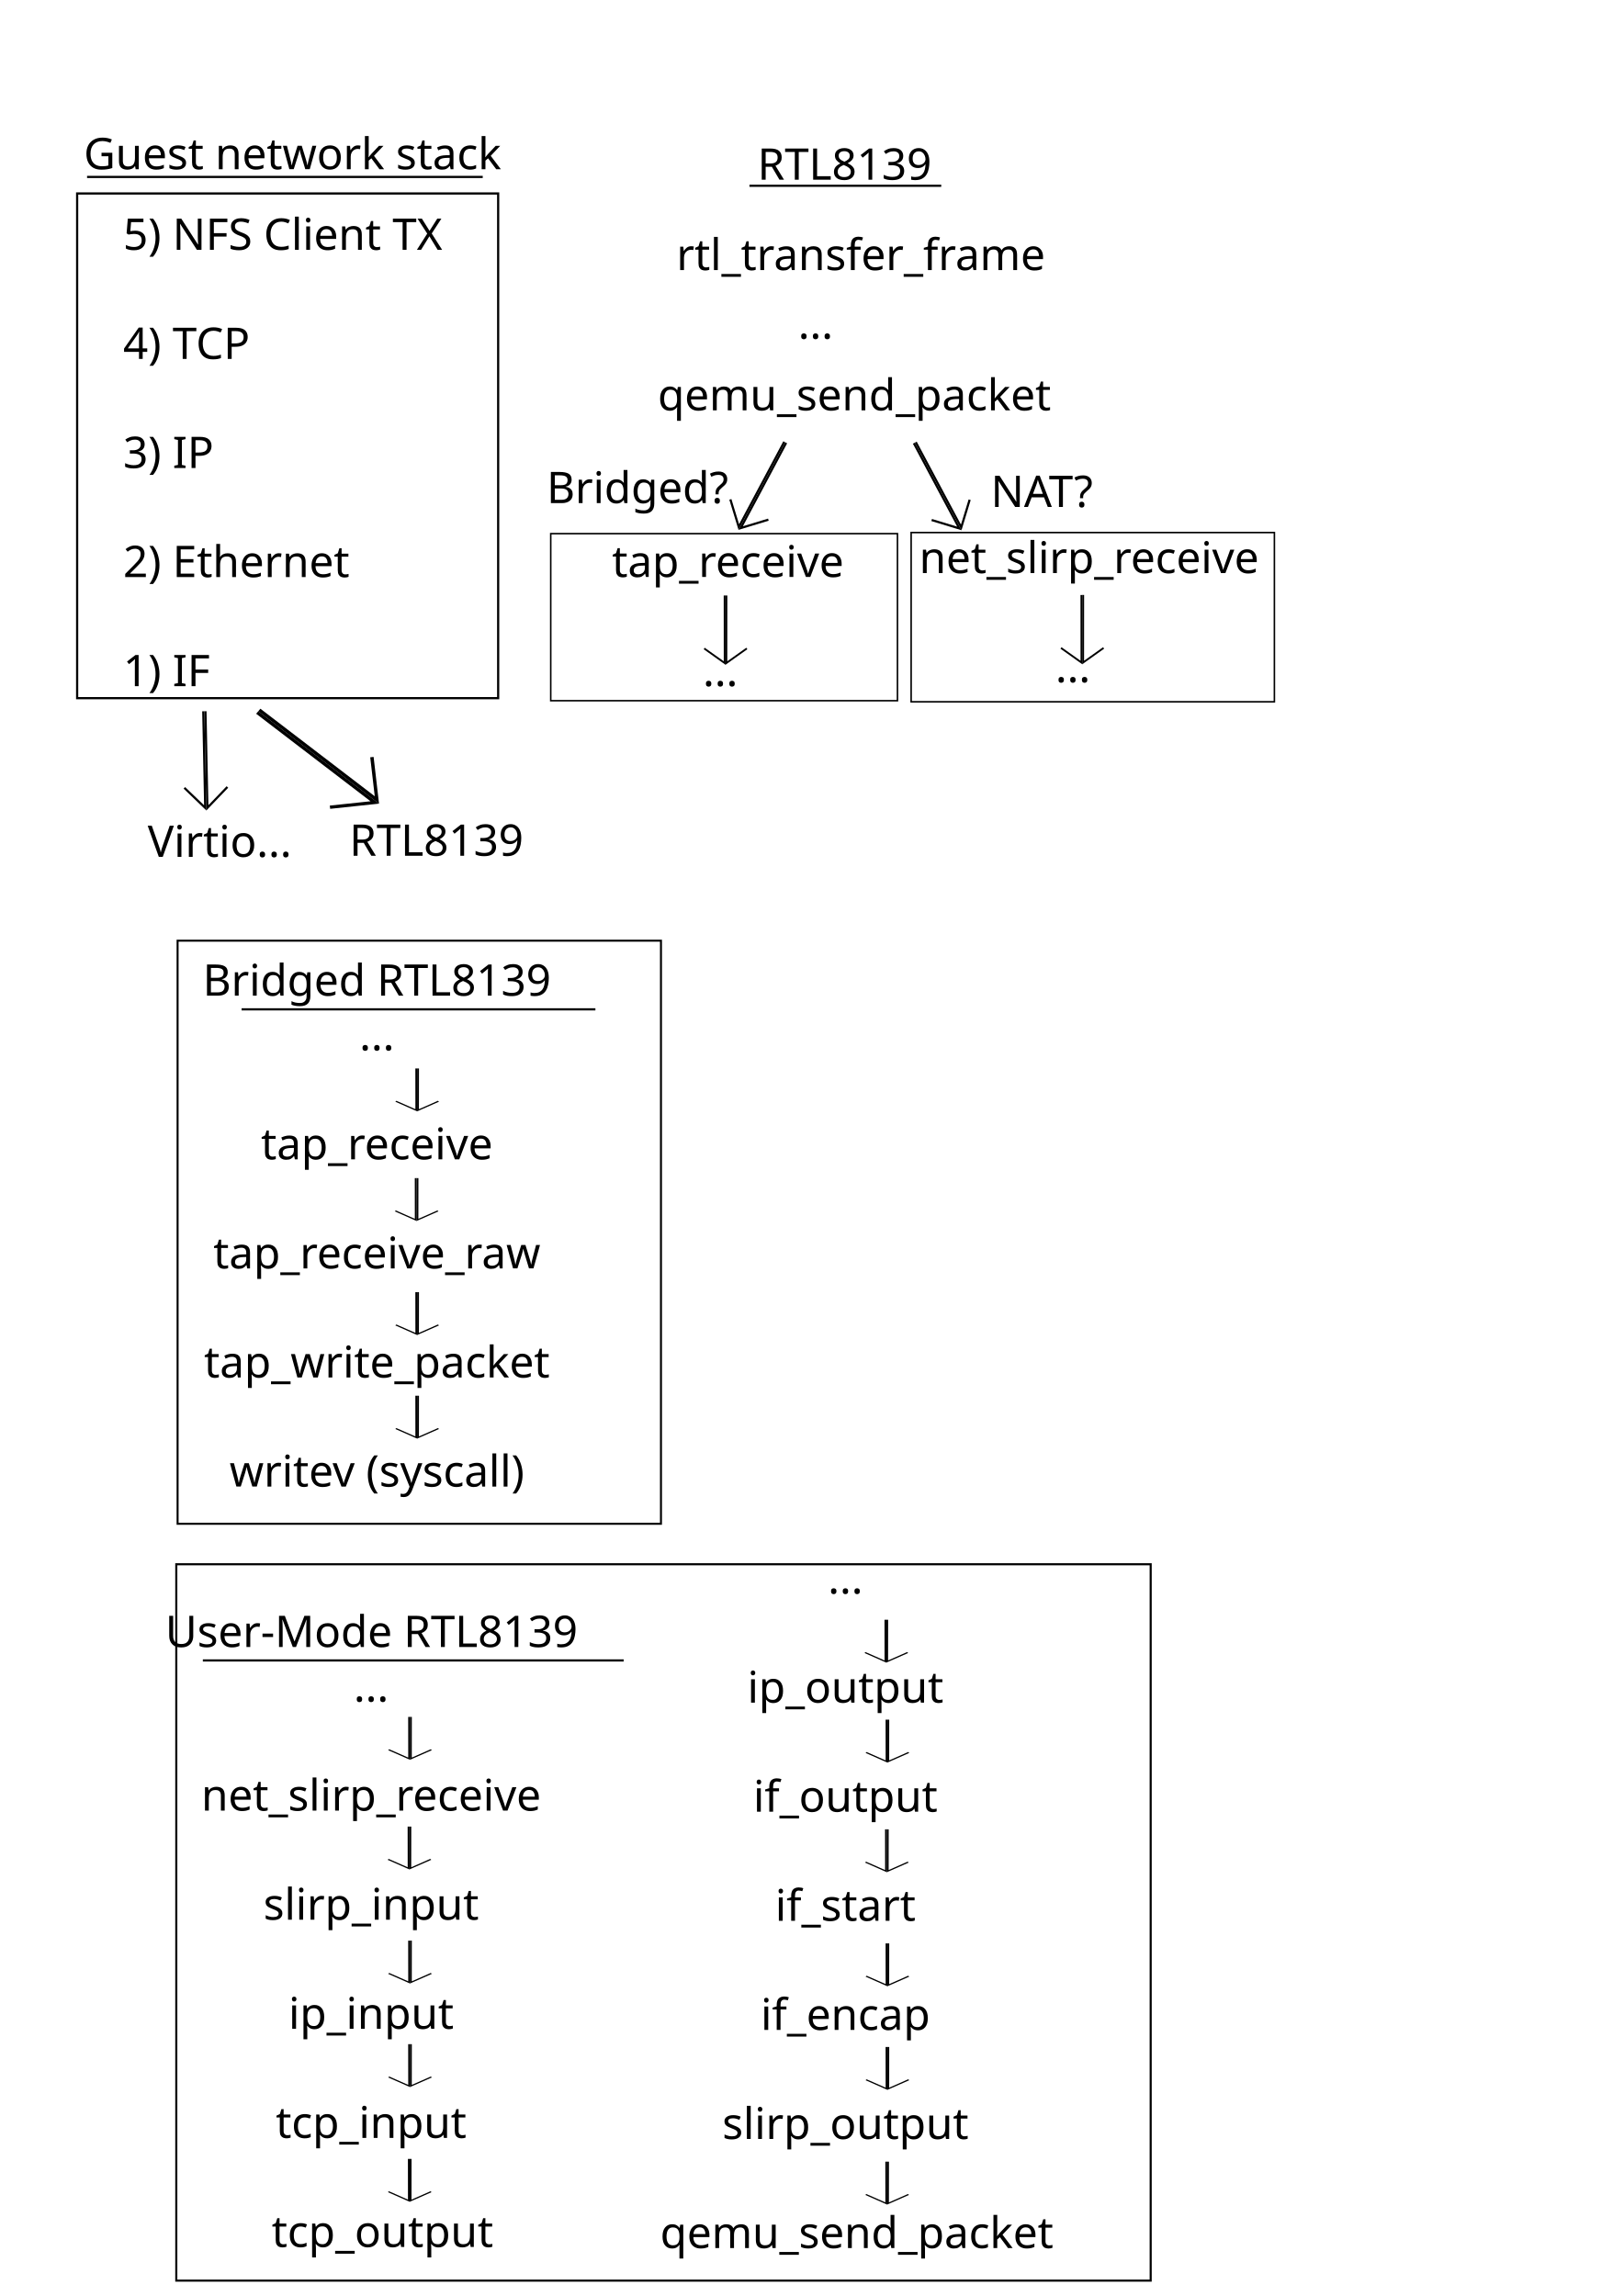
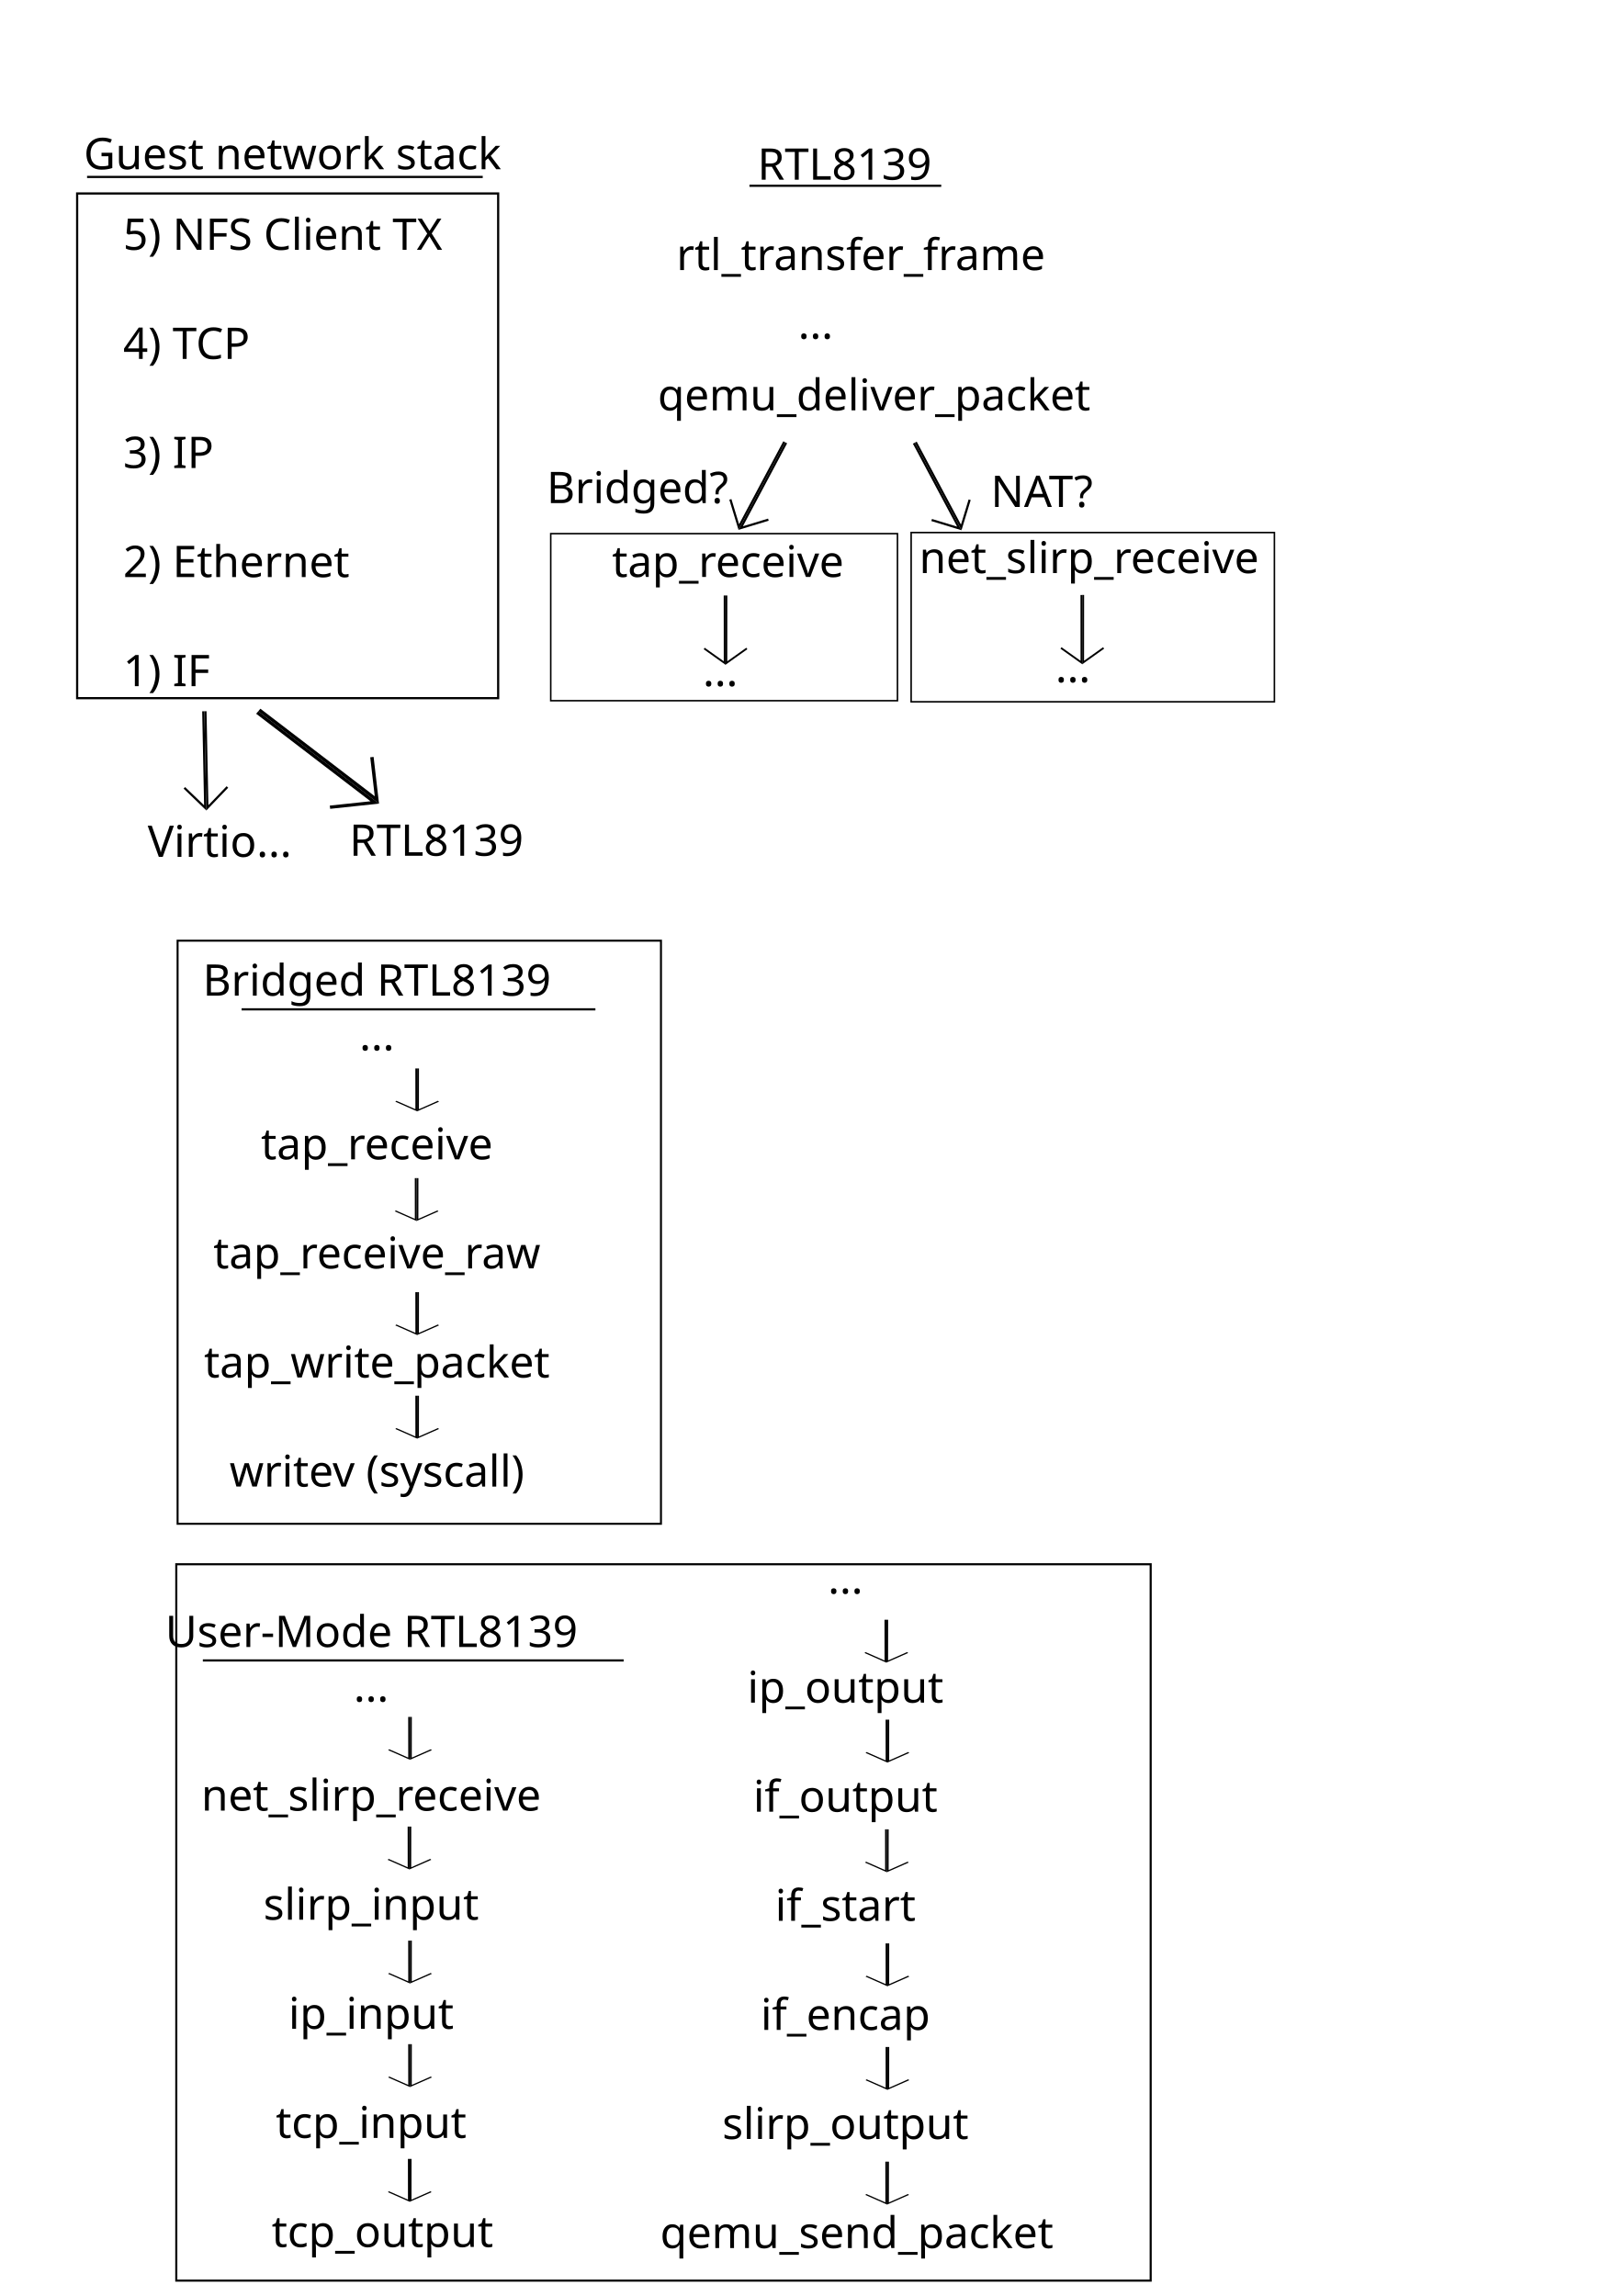
<svg xmlns="http://www.w3.org/2000/svg" width="744.094" height="1052.362" id="svg5523" version="1.1">
  <defs id="defs5525" />
  <g id="layer1">
    <text xml:space="preserve" style="font-size:20px;font-style:normal;font-weight:normal;line-height:125%;letter-spacing:0px;word-spacing:0px;writing-mode:lr-tb;fill:#000000;fill-opacity:1;stroke:none;font-family:Sans" x="56.429" y="114.505" id="text5531">
      <tspan id="tspan5533" x="56.429" y="114.505">5) NFS Client TX</tspan>
      <tspan x="56.429" y="139.505" id="tspan5535" />
      <tspan x="56.429" y="164.505" id="tspan5537">4) TCP</tspan>
      <tspan x="56.429" y="189.505" id="tspan5539" />
      <tspan x="56.429" y="214.505" id="tspan5541">3) IP</tspan>
      <tspan x="56.429" y="239.505" id="tspan5543" />
      <tspan x="56.429" y="264.505" id="tspan5545">2) Ethernet</tspan>
      <tspan x="56.429" y="289.505" id="tspan5547" />
      <tspan x="56.429" y="314.505" id="tspan5549">1) IF</tspan>
    </text>
    <g id="g5575" transform="matrix(0.02008101,0.9997984,-0.9997984,0.02008101,468.325,234.89)">
      <path id="path5551" d="m 83.571,375.934 c 43.571,0 44.286,0 44.286,0 l -9.375,-9.375" style="fill:none;stroke:#000000;stroke-width:1px;stroke-linecap:butt;stroke-linejoin:miter;stroke-opacity:1" />
      <path id="path5551-4" d="m 83.571,376.919 c 43.571,0 44.286,0 44.286,0 l -9.375,9.375" style="fill:none;stroke:#000000;stroke-width:1px;stroke-linecap:butt;stroke-linejoin:miter;stroke-opacity:1" />
    </g>
    <g id="g5575-3" transform="matrix(0.02008101,0.9997984,-0.9997984,0.02008101,512.8671,240.5897)">
      <g id="g5616" transform="matrix(0.9554365,-1.197656,1.143818,0.9967752,-432.9496,121.0211)">
        <path style="fill:none;stroke:#000000;stroke-width:1px;stroke-linecap:butt;stroke-linejoin:miter;stroke-opacity:1" d="m 83.571,375.934 c 43.571,0 44.286,0 44.286,0 l -9.375,-9.375" id="path5551-1" />
        <path style="fill:none;stroke:#000000;stroke-width:1px;stroke-linecap:butt;stroke-linejoin:miter;stroke-opacity:1" d="m 83.571,376.919 c 43.571,0 44.286,0 44.286,0 l -9.375,9.375" id="path5551-4-2" />
      </g>
      <text xml:space="preserve" style="font-size:20px;font-style:normal;font-weight:normal;line-height:125%;letter-spacing:0px;word-spacing:0px;writing-mode:lr-tb;fill:#000000;fill-opacity:1;stroke:none;font-family:Sans" x="-445.187" y="152.143" id="text5620" transform="matrix(0.02008101,-0.9997984,0.9997984,0.02008101,0,0)">
        <tspan id="tspan5622" x="-445.187" y="152.143">Virtio...</tspan>
      </text>
      <text xml:space="preserve" style="font-size:20px;font-style:normal;font-weight:normal;line-height:125%;letter-spacing:0px;word-spacing:0px;writing-mode:lr-tb;fill:#000000;fill-opacity:1;stroke:none;font-family:Sans" x="-352.758" y="151.638" id="text5624" transform="matrix(0.02008101,-0.9997984,0.9997984,0.02008101,0,0)">
        <tspan id="tspan5626" x="-352.758" y="151.638">RTL8139</tspan>
      </text>
      <rect style="fill:#ff0000;fill-opacity:0;stroke:#000000;stroke-width:1;stroke-linecap:butt;stroke-miterlimit:4;stroke-opacity:1;stroke-dasharray:none;stroke-dashoffset:0" id="rect5628" width="192.939" height="231.325" x="35.355" y="88.677" transform="matrix(0.02008101,-0.9997983,0.9997983,0.02008101,-250.8401,507.9324)" />
      <text xml:space="preserve" style="font-size:20px;font-style:normal;font-weight:normal;line-height:125%;letter-spacing:0px;word-spacing:0px;writing-mode:lr-tb;fill:#000000;fill-opacity:1;stroke:none;font-family:Sans" x="-474.481" y="-163.025" id="text5630" transform="matrix(0.02008101,-0.9997984,0.9997984,0.02008101,0,0)">
        <tspan id="tspan5632" x="-474.481" y="-163.025">Guest network stack</tspan>
      </text>
      <text xml:space="preserve" style="font-size:20px;font-style:normal;font-weight:normal;line-height:125%;letter-spacing:0px;word-spacing:0px;writing-mode:lr-tb;fill:#000000;fill-opacity:1;stroke:none;font-family:Sans" x="302.857" y="88.076" id="text5660" transform="matrix(0.02008101,-0.9997983,0.9997983,0.02008101,-250.8401,507.9324)">
        <tspan id="tspan5662" x="302.857" y="88.076" />
      </text>
      <text xml:space="preserve" style="font-size:20px;font-style:normal;font-weight:normal;line-height:125%;letter-spacing:0px;word-spacing:0px;writing-mode:lr-tb;fill:#000000;fill-opacity:1;stroke:none;font-family:Sans" x="347.143" y="82.362" id="text5664" transform="matrix(0.02008101,-0.9997983,0.9997983,0.02008101,-250.8401,507.9324)">
        <tspan id="tspan5666" x="347.143" y="82.362">RTL8139</tspan>
      </text>
      <text xml:space="preserve" style="font-size:20px;font-style:normal;font-weight:normal;line-height:125%;letter-spacing:0px;word-spacing:0px;writing-mode:lr-tb;fill:#000000;fill-opacity:1;stroke:none;font-family:Sans" x="-202.867" y="-116.799" id="text5668" transform="matrix(0.02008101,-0.9997984,0.9997984,0.02008101,0,0)">
        <tspan id="tspan5670" x="-202.867" y="-116.799">rtl_transfer_frame</tspan>
      </text>
      <text xml:space="preserve" style="font-size:20px;font-style:normal;font-weight:normal;line-height:125%;letter-spacing:0px;word-spacing:0px;writing-mode:lr-tb;fill:#000000;fill-opacity:1;stroke:none;font-family:Sans" x="365.714" y="155.219" id="text5672" transform="matrix(0.02008101,-0.9997983,0.9997983,0.02008101,-250.8401,507.9324)">
        <tspan id="tspan5674" x="365.714" y="155.219">...</tspan>
      </text>
      <text xml:space="preserve" style="font-size:20px;font-style:normal;font-weight:normal;line-height:125%;letter-spacing:0px;word-spacing:0px;writing-mode:lr-tb;fill:#000000;fill-opacity:1;stroke:none;font-family:Sans" x="-211.439" y="-52.513" id="text5676" transform="matrix(0.02008101,-0.9997984,0.9997984,0.02008101,0,0)">
-         <tspan id="tspan5678" x="-211.439" y="-52.513">qemu_send_packet</tspan>
+         <tspan id="tspan5678" x="-211.439" y="-52.513">qemu_deliver_packet</tspan>
      </text>
    </g>
    <g id="g5575-1" transform="matrix(0.4706492,0.8823204,0.8823204,-0.4706492,47.76509,306.327)">
      <path id="path5551-13" d="m 83.571,375.934 c 43.571,0 44.286,0 44.286,0 l -9.375,-9.375" style="fill:none;stroke:#000000;stroke-width:1px;stroke-linecap:butt;stroke-linejoin:miter;stroke-opacity:1" />
      <path id="path5551-4-8" d="m 83.571,376.919 c 43.571,0 44.286,0 44.286,0 l -9.375,9.375" style="fill:none;stroke:#000000;stroke-width:1px;stroke-linecap:butt;stroke-linejoin:miter;stroke-opacity:1" />
    </g>
    <g id="g5575-1-7" transform="matrix(-0.4706492,0.8823204,-0.8823204,-0.4706492,731.3051,306.1602)">
      <path id="path5551-13-4" d="m 83.571,375.934 c 43.571,0 44.286,0 44.286,0 l -9.375,-9.375" style="fill:none;stroke:#000000;stroke-width:1px;stroke-linecap:butt;stroke-linejoin:miter;stroke-opacity:1" />
      <path id="path5551-4-8-2" d="m 83.571,376.919 c 43.571,0 44.286,0 44.286,0 l -9.375,9.375" style="fill:none;stroke:#000000;stroke-width:1px;stroke-linecap:butt;stroke-linejoin:miter;stroke-opacity:1" />
    </g>
    <text xml:space="preserve" style="font-size:20px;font-style:normal;font-weight:normal;line-height:125%;letter-spacing:0px;word-spacing:0px;writing-mode:lr-tb;fill:#000000;fill-opacity:1;stroke:none;font-family:Sans" x="250.518" y="230.603" id="text5728">
      <tspan id="tspan5730" x="250.518" y="230.603">Bridged?</tspan>
    </text>
    <text xml:space="preserve" style="font-size:20px;font-style:normal;font-weight:normal;line-height:125%;letter-spacing:0px;word-spacing:0px;writing-mode:lr-tb;fill:#000000;fill-opacity:1;stroke:none;font-family:Sans" x="454.064" y="232.371" id="text5732">
      <tspan id="tspan5734" x="454.064" y="232.371">NAT?</tspan>
    </text>
    <text xml:space="preserve" style="font-size:20px;font-style:normal;font-weight:normal;line-height:125%;letter-spacing:0px;word-spacing:0px;writing-mode:lr-tb;fill:#000000;fill-opacity:1;stroke:none;font-family:Sans" x="275.267" y="264.443" id="text5736">
      <tspan id="tspan5738" x="275.267" y="264.443"> tap_receive</tspan>
      <tspan x="275.267" y="289.443" id="tspan5748" />
      <tspan x="275.267" y="314.443" id="tspan5750">         ...</tspan>
      <tspan x="275.267" y="339.443" id="tspan5756" />
    </text>
    <text xml:space="preserve" style="font-size:20px;font-style:normal;font-weight:normal;line-height:125%;letter-spacing:0px;word-spacing:0px;writing-mode:lr-tb;fill:#000000;fill-opacity:1;stroke:none;font-family:Sans" x="421.234" y="262.675" id="text5740">
      <tspan id="tspan5742" x="421.234" y="262.675">net_slirp_receive</tspan>
      <tspan x="421.234" y="287.675" id="tspan5878" />
      <tspan x="421.234" y="312.675" id="tspan5880">            ...</tspan>
      <tspan x="421.234" y="337.675" id="tspan5746" />
    </text>
    <g id="g5831" transform="translate(-1.767767,-1.262691)">
      <path id="path5551-4-8-2-9" d="m 333.84,274.212 c 0.025,30.459 0.025,30.959 0.025,30.959 l -9.379,-6.676" style="fill:none;stroke:#000000;stroke-width:0.836px;stroke-linecap:butt;stroke-linejoin:miter;stroke-opacity:1" />
      <path id="path5551-4-8-2-9-5" d="m 334.666,274.204 c -0.025,30.459 -0.025,30.959 -0.025,30.959 l 9.379,-6.676" style="fill:none;stroke:#000000;stroke-width:0.836px;stroke-linecap:butt;stroke-linejoin:miter;stroke-opacity:1" />
    </g>
    <rect style="fill:#ff0000;fill-opacity:0;stroke:#000000;stroke-width:0.7;stroke-linecap:butt;stroke-miterlimit:4;stroke-opacity:1;stroke-dasharray:none;stroke-dashoffset:0" id="rect5862" width="158.894" height="76.567" x="252.388" y="244.595" />
    <rect style="fill:#ff0000;fill-opacity:0;stroke:#000000;stroke-width:0.704;stroke-linecap:butt;stroke-miterlimit:4;stroke-opacity:1;stroke-dasharray:none;stroke-dashoffset:0" id="rect5864" width="166.466" height="77.572" x="417.55" y="244.092" />
    <g id="g5831-6" transform="translate(161.7315,-1.505683)">
      <path id="path5551-4-8-2-9-0" d="m 333.84,274.212 c 0.025,30.459 0.025,30.959 0.025,30.959 l -9.379,-6.676" style="fill:none;stroke:#000000;stroke-width:0.836px;stroke-linecap:butt;stroke-linejoin:miter;stroke-opacity:1" />
      <path id="path5551-4-8-2-9-5-2" d="m 334.666,274.204 c -0.025,30.459 -0.025,30.959 -0.025,30.959 l 9.379,-6.676" style="fill:none;stroke:#000000;stroke-width:0.836px;stroke-linecap:butt;stroke-linejoin:miter;stroke-opacity:1" />
    </g>
    <path style="fill:none;stroke:#000000;stroke-width:1px;stroke-linecap:butt;stroke-linejoin:miter;stroke-opacity:1" d="m 343.452,85.141 87.883,0" id="path5906" />
    <path style="fill:none;stroke:#000000;stroke-width:1px;stroke-linecap:butt;stroke-linejoin:miter;stroke-opacity:1" d="m 39.901,81.101 181.322,0" id="path5908" />
    <text xml:space="preserve" style="font-size:20px;font-style:normal;font-weight:normal;text-align:center;line-height:125%;letter-spacing:0px;word-spacing:0px;writing-mode:lr-tb;text-anchor:middle;fill:#000000;fill-opacity:1;stroke:none;font-family:Sans" x="190.922" y="456.372" id="text5910">
      <tspan id="tspan5912" x="190.922" y="456.372">Bridged RTL8139</tspan>
      <tspan x="190.922" y="481.372" id="tspan5918">...</tspan>
      <tspan x="190.922" y="506.372" id="tspan5916" />
      <tspan x="190.922" y="531.372" id="tspan5922">tap_receive</tspan>
      <tspan x="190.922" y="556.372" id="tspan5924" />
      <tspan x="190.922" y="581.372" id="tspan5926">tap_receive_raw</tspan>
      <tspan x="190.922" y="606.372" id="tspan5928" />
      <tspan x="190.922" y="631.372" id="tspan5930">tap_write_packet</tspan>
      <tspan x="190.922" y="656.372" id="tspan5932" />
      <tspan x="190.922" y="681.372" id="tspan5934">writev (syscall)</tspan>
      <tspan x="190.922" y="706.372" id="tspan5938" />
    </text>
    <g id="g5831-4" transform="matrix(1,0,0,0.6188398,-143.082,320.0335)">
      <path id="path5551-4-8-2-9-8" d="m 333.84,274.212 c 0.025,30.459 0.025,30.959 0.025,30.959 l -9.379,-6.676" style="fill:none;stroke:#000000;stroke-width:0.836px;stroke-linecap:butt;stroke-linejoin:miter;stroke-opacity:1" />
      <path id="path5551-4-8-2-9-5-6" d="m 334.666,274.204 c -0.025,30.459 -0.025,30.959 -0.025,30.959 l 9.379,-6.676" style="fill:none;stroke:#000000;stroke-width:0.836px;stroke-linecap:butt;stroke-linejoin:miter;stroke-opacity:1" />
    </g>
    <g id="g5831-4-5" transform="matrix(1,0,0,0.6188398,-143.3346,370.2886)">
      <path id="path5551-4-8-2-9-8-0" d="m 333.84,274.212 c 0.025,30.459 0.025,30.959 0.025,30.959 l -9.379,-6.676" style="fill:none;stroke:#000000;stroke-width:0.836px;stroke-linecap:butt;stroke-linejoin:miter;stroke-opacity:1" />
      <path id="path5551-4-8-2-9-5-6-9" d="m 334.666,274.204 c -0.025,30.459 -0.025,30.959 -0.025,30.959 l 9.379,-6.676" style="fill:none;stroke:#000000;stroke-width:0.836px;stroke-linecap:butt;stroke-linejoin:miter;stroke-opacity:1" />
    </g>
    <g id="g5831-4-5-0" transform="matrix(1,0,0,0.6188398,-143.082,422.564)">
      <path id="path5551-4-8-2-9-8-0-0" d="m 333.84,274.212 c 0.025,30.459 0.025,30.959 0.025,30.959 l -9.379,-6.676" style="fill:none;stroke:#000000;stroke-width:0.836px;stroke-linecap:butt;stroke-linejoin:miter;stroke-opacity:1" />
      <path id="path5551-4-8-2-9-5-6-9-6" d="m 334.666,274.204 c -0.025,30.459 -0.025,30.959 -0.025,30.959 l 9.379,-6.676" style="fill:none;stroke:#000000;stroke-width:0.836px;stroke-linecap:butt;stroke-linejoin:miter;stroke-opacity:1" />
    </g>
    <g id="g5831-4-5-1" transform="matrix(1,0,0,0.6188398,-143.082,470.0412)">
      <path id="path5551-4-8-2-9-8-0-3" d="m 333.84,274.212 c 0.025,30.459 0.025,30.959 0.025,30.959 l -9.379,-6.676" style="fill:none;stroke:#000000;stroke-width:0.836px;stroke-linecap:butt;stroke-linejoin:miter;stroke-opacity:1" />
      <path id="path5551-4-8-2-9-5-6-9-8" d="m 334.666,274.204 c -0.025,30.459 -0.025,30.959 -0.025,30.959 l 9.379,-6.676" style="fill:none;stroke:#000000;stroke-width:0.836px;stroke-linecap:butt;stroke-linejoin:miter;stroke-opacity:1" />
    </g>
    <path style="fill:none;stroke:#000000;stroke-width:1px;stroke-linecap:butt;stroke-linejoin:miter;stroke-opacity:1" d="m 110.714,462.628 162.143,0" id="path6049" />
    <rect style="fill:#ff0000;fill-opacity:0;stroke:#000000;stroke-width:0.913;stroke-linecap:butt;stroke-miterlimit:4;stroke-opacity:1;stroke-dasharray:none;stroke-dashoffset:0" id="rect6051" width="221.516" height="267.263" x="81.385" y="431.156" />
    <text xml:space="preserve" style="font-size:20px;font-style:normal;font-weight:normal;text-align:center;line-height:125%;letter-spacing:0px;word-spacing:0px;writing-mode:lr-tb;text-anchor:middle;fill:#000000;fill-opacity:1;stroke:none;font-family:Sans" x="188.287" y="754.89" id="text6053">
      <tspan id="tspan6055" x="191.061" y="754.89">User-Mode RTL8139 </tspan>
      <tspan x="188.287" y="779.89" id="tspan6057">...</tspan>
      <tspan x="188.287" y="804.89" id="tspan6059" />
      <tspan x="188.287" y="829.89" id="tspan6061">net_slirp_receive</tspan>
      <tspan x="188.287" y="854.89" id="tspan6063" />
      <tspan x="188.287" y="879.89" id="tspan6065">slirp_input</tspan>
      <tspan x="188.287" y="904.89" id="tspan6067" />
      <tspan x="188.287" y="929.89" id="tspan6069">ip_input</tspan>
      <tspan x="188.287" y="954.89" id="tspan6071" />
      <tspan x="188.287" y="979.89" id="tspan6073">tcp_input</tspan>
      <tspan x="188.287" y="1004.89" id="tspan6075" />
      <tspan x="188.287" y="1029.89" id="tspan6101">tcp_output</tspan>
    </text>
    <text xml:space="preserve" style="font-size:20px;font-style:normal;font-weight:normal;text-align:center;line-height:125%;letter-spacing:0px;word-spacing:0px;writing-mode:lr-tb;text-anchor:middle;fill:#000000;fill-opacity:1;stroke:none;font-family:Sans" x="405.638" y="730.391" id="text6178">
      <tspan id="tspan6180" x="405.638" y="730.391">...</tspan>
      <tspan x="405.638" y="755.391" id="tspan6599" />
      <tspan x="405.638" y="780.391" id="tspan6601">ip_output</tspan>
      <tspan x="405.638" y="805.391" id="tspan6182" />
      <tspan x="405.638" y="830.391" id="tspan6184">if_output</tspan>
      <tspan x="405.638" y="855.391" id="tspan6186" />
      <tspan x="405.638" y="880.391" id="tspan6188">if_start</tspan>
      <tspan x="405.638" y="905.391" id="tspan6190" />
      <tspan x="405.638" y="930.391" id="tspan6192">if_encap</tspan>
      <tspan x="405.638" y="955.391" id="tspan6194" />
      <tspan x="405.638" y="980.391" id="tspan6196">slirp_output</tspan>
      <tspan x="405.638" y="1005.391" id="tspan6198" />
      <tspan x="405.638" y="1030.391" id="tspan6200">qemu_send_packet</tspan>
    </text>
    <g id="g5831-4-4" transform="matrix(1,0,0,0.6188398,-146.3585,617.2514)">
      <path id="path5551-4-8-2-9-8-6" d="m 333.84,274.212 c 0.025,30.459 0.025,30.959 0.025,30.959 l -9.379,-6.676" style="fill:none;stroke:#000000;stroke-width:0.836px;stroke-linecap:butt;stroke-linejoin:miter;stroke-opacity:1" />
      <path id="path5551-4-8-2-9-5-6-0" d="m 334.666,274.204 c -0.025,30.459 -0.025,30.959 -0.025,30.959 l 9.379,-6.676" style="fill:none;stroke:#000000;stroke-width:0.836px;stroke-linecap:butt;stroke-linejoin:miter;stroke-opacity:1" />
    </g>
    <g id="g5831-4-5-6" transform="matrix(1,0,0,0.6188398,-146.6111,667.5065)">
      <path id="path5551-4-8-2-9-8-0-6" d="m 333.84,274.212 c 0.025,30.459 0.025,30.959 0.025,30.959 l -9.379,-6.676" style="fill:none;stroke:#000000;stroke-width:0.836px;stroke-linecap:butt;stroke-linejoin:miter;stroke-opacity:1" />
      <path id="path5551-4-8-2-9-5-6-9-1" d="m 334.666,274.204 c -0.025,30.459 -0.025,30.959 -0.025,30.959 l 9.379,-6.676" style="fill:none;stroke:#000000;stroke-width:0.836px;stroke-linecap:butt;stroke-linejoin:miter;stroke-opacity:1" />
    </g>
    <g id="g5831-4-5-0-8" transform="matrix(1,0,0,0.6188398,-146.3585,719.7819)">
      <path id="path5551-4-8-2-9-8-0-0-4" d="m 333.84,274.212 c 0.025,30.459 0.025,30.959 0.025,30.959 l -9.379,-6.676" style="fill:none;stroke:#000000;stroke-width:0.836px;stroke-linecap:butt;stroke-linejoin:miter;stroke-opacity:1" />
      <path id="path5551-4-8-2-9-5-6-9-6-9" d="m 334.666,274.204 c -0.025,30.459 -0.025,30.959 -0.025,30.959 l 9.379,-6.676" style="fill:none;stroke:#000000;stroke-width:0.836px;stroke-linecap:butt;stroke-linejoin:miter;stroke-opacity:1" />
    </g>
    <g id="g5831-4-5-1-6" transform="matrix(1,0,0,0.6188398,-146.3585,767.259)">
      <path id="path5551-4-8-2-9-8-0-3-3" d="m 333.84,274.212 c 0.025,30.459 0.025,30.959 0.025,30.959 l -9.379,-6.676" style="fill:none;stroke:#000000;stroke-width:0.836px;stroke-linecap:butt;stroke-linejoin:miter;stroke-opacity:1" />
      <path id="path5551-4-8-2-9-5-6-9-8-7" d="m 334.666,274.204 c -0.025,30.459 -0.025,30.959 -0.025,30.959 l 9.379,-6.676" style="fill:none;stroke:#000000;stroke-width:0.836px;stroke-linecap:butt;stroke-linejoin:miter;stroke-opacity:1" />
    </g>
    <g id="g5831-4-5-1-6-8" transform="matrix(1,0,0,0.6188398,-146.4848,819.8408)">
      <path id="path5551-4-8-2-9-8-0-3-3-8" d="m 333.84,274.212 c 0.025,30.459 0.025,30.959 0.025,30.959 l -9.379,-6.676" style="fill:none;stroke:#000000;stroke-width:0.836px;stroke-linecap:butt;stroke-linejoin:miter;stroke-opacity:1" />
      <path id="path5551-4-8-2-9-5-6-9-8-7-2" d="m 334.666,274.204 c -0.025,30.459 -0.025,30.959 -0.025,30.959 l 9.379,-6.676" style="fill:none;stroke:#000000;stroke-width:0.836px;stroke-linecap:butt;stroke-linejoin:miter;stroke-opacity:1" />
    </g>
    <g id="g5831-4-4-9" transform="matrix(1,0,0,0.6188398,72.42614,618.5218)">
      <path id="path5551-4-8-2-9-8-6-1" d="m 333.84,274.212 c 0.025,30.459 0.025,30.959 0.025,30.959 l -9.379,-6.676" style="fill:none;stroke:#000000;stroke-width:0.836px;stroke-linecap:butt;stroke-linejoin:miter;stroke-opacity:1" />
      <path id="path5551-4-8-2-9-5-6-0-3" d="m 334.666,274.204 c -0.025,30.459 -0.025,30.959 -0.025,30.959 l 9.379,-6.676" style="fill:none;stroke:#000000;stroke-width:0.836px;stroke-linecap:butt;stroke-linejoin:miter;stroke-opacity:1" />
    </g>
    <g id="g5831-4-5-6-5" transform="matrix(1,0,0,0.6188398,72.1736,668.7769)">
      <path id="path5551-4-8-2-9-8-0-6-9" d="m 333.84,274.212 c 0.025,30.459 0.025,30.959 0.025,30.959 l -9.379,-6.676" style="fill:none;stroke:#000000;stroke-width:0.836px;stroke-linecap:butt;stroke-linejoin:miter;stroke-opacity:1" />
      <path id="path5551-4-8-2-9-5-6-9-1-8" d="m 334.666,274.204 c -0.025,30.459 -0.025,30.959 -0.025,30.959 l 9.379,-6.676" style="fill:none;stroke:#000000;stroke-width:0.836px;stroke-linecap:butt;stroke-linejoin:miter;stroke-opacity:1" />
    </g>
    <g id="g5831-4-5-0-8-4" transform="matrix(1,0,0,0.6188398,72.42614,721.0522)">
      <path id="path5551-4-8-2-9-8-0-0-4-0" d="m 333.84,274.212 c 0.025,30.459 0.025,30.959 0.025,30.959 l -9.379,-6.676" style="fill:none;stroke:#000000;stroke-width:0.836px;stroke-linecap:butt;stroke-linejoin:miter;stroke-opacity:1" />
      <path id="path5551-4-8-2-9-5-6-9-6-9-7" d="m 334.666,274.204 c -0.025,30.459 -0.025,30.959 -0.025,30.959 l 9.379,-6.676" style="fill:none;stroke:#000000;stroke-width:0.836px;stroke-linecap:butt;stroke-linejoin:miter;stroke-opacity:1" />
    </g>
    <g id="g5831-4-5-1-6-6" transform="matrix(1,0,0,0.6188398,72.42614,768.5294)">
      <path id="path5551-4-8-2-9-8-0-3-3-3" d="m 333.84,274.212 c 0.025,30.459 0.025,30.959 0.025,30.959 l -9.379,-6.676" style="fill:none;stroke:#000000;stroke-width:0.836px;stroke-linecap:butt;stroke-linejoin:miter;stroke-opacity:1" />
      <path id="path5551-4-8-2-9-5-6-9-8-7-6" d="m 334.666,274.204 c -0.025,30.459 -0.025,30.959 -0.025,30.959 l 9.379,-6.676" style="fill:none;stroke:#000000;stroke-width:0.836px;stroke-linecap:butt;stroke-linejoin:miter;stroke-opacity:1" />
    </g>
    <g id="g5831-4-5-1-6-8-1" transform="matrix(1,0,0,0.6188398,72.29987,821.1112)">
      <path id="path5551-4-8-2-9-8-0-3-3-8-5" d="m 333.84,274.212 c 0.025,30.459 0.025,30.959 0.025,30.959 l -9.379,-6.676" style="fill:none;stroke:#000000;stroke-width:0.836px;stroke-linecap:butt;stroke-linejoin:miter;stroke-opacity:1" />
      <path id="path5551-4-8-2-9-5-6-9-8-7-2-4" d="m 334.666,274.204 c -0.025,30.459 -0.025,30.959 -0.025,30.959 l 9.379,-6.676" style="fill:none;stroke:#000000;stroke-width:0.836px;stroke-linecap:butt;stroke-linejoin:miter;stroke-opacity:1" />
    </g>
    <g id="g5831-4-4-9-2" transform="matrix(1,0,0,0.6188398,71.92295,572.7114)">
      <path id="path5551-4-8-2-9-8-6-1-0" d="m 333.84,274.212 c 0.025,30.459 0.025,30.959 0.025,30.959 l -9.379,-6.676" style="fill:none;stroke:#000000;stroke-width:0.836px;stroke-linecap:butt;stroke-linejoin:miter;stroke-opacity:1" />
      <path id="path5551-4-8-2-9-5-6-0-3-9" d="m 334.666,274.204 c -0.025,30.459 -0.025,30.959 -0.025,30.959 l 9.379,-6.676" style="fill:none;stroke:#000000;stroke-width:0.836px;stroke-linecap:butt;stroke-linejoin:miter;stroke-opacity:1" />
    </g>
    <path style="fill:none;stroke:#000000;stroke-width:1px;stroke-linecap:butt;stroke-linejoin:miter;stroke-opacity:1" d="m 92.959,761.056 192.857,0" id="path6597" />
    <rect style="fill:#ff0000;fill-opacity:0;stroke:#000000;stroke-width:0.955;stroke-linecap:butt;stroke-miterlimit:4;stroke-opacity:1;stroke-dasharray:none;stroke-dashoffset:0" id="rect6603" width="446.533" height="328.345" x="80.79" y="716.969" />
  </g>
</svg>
